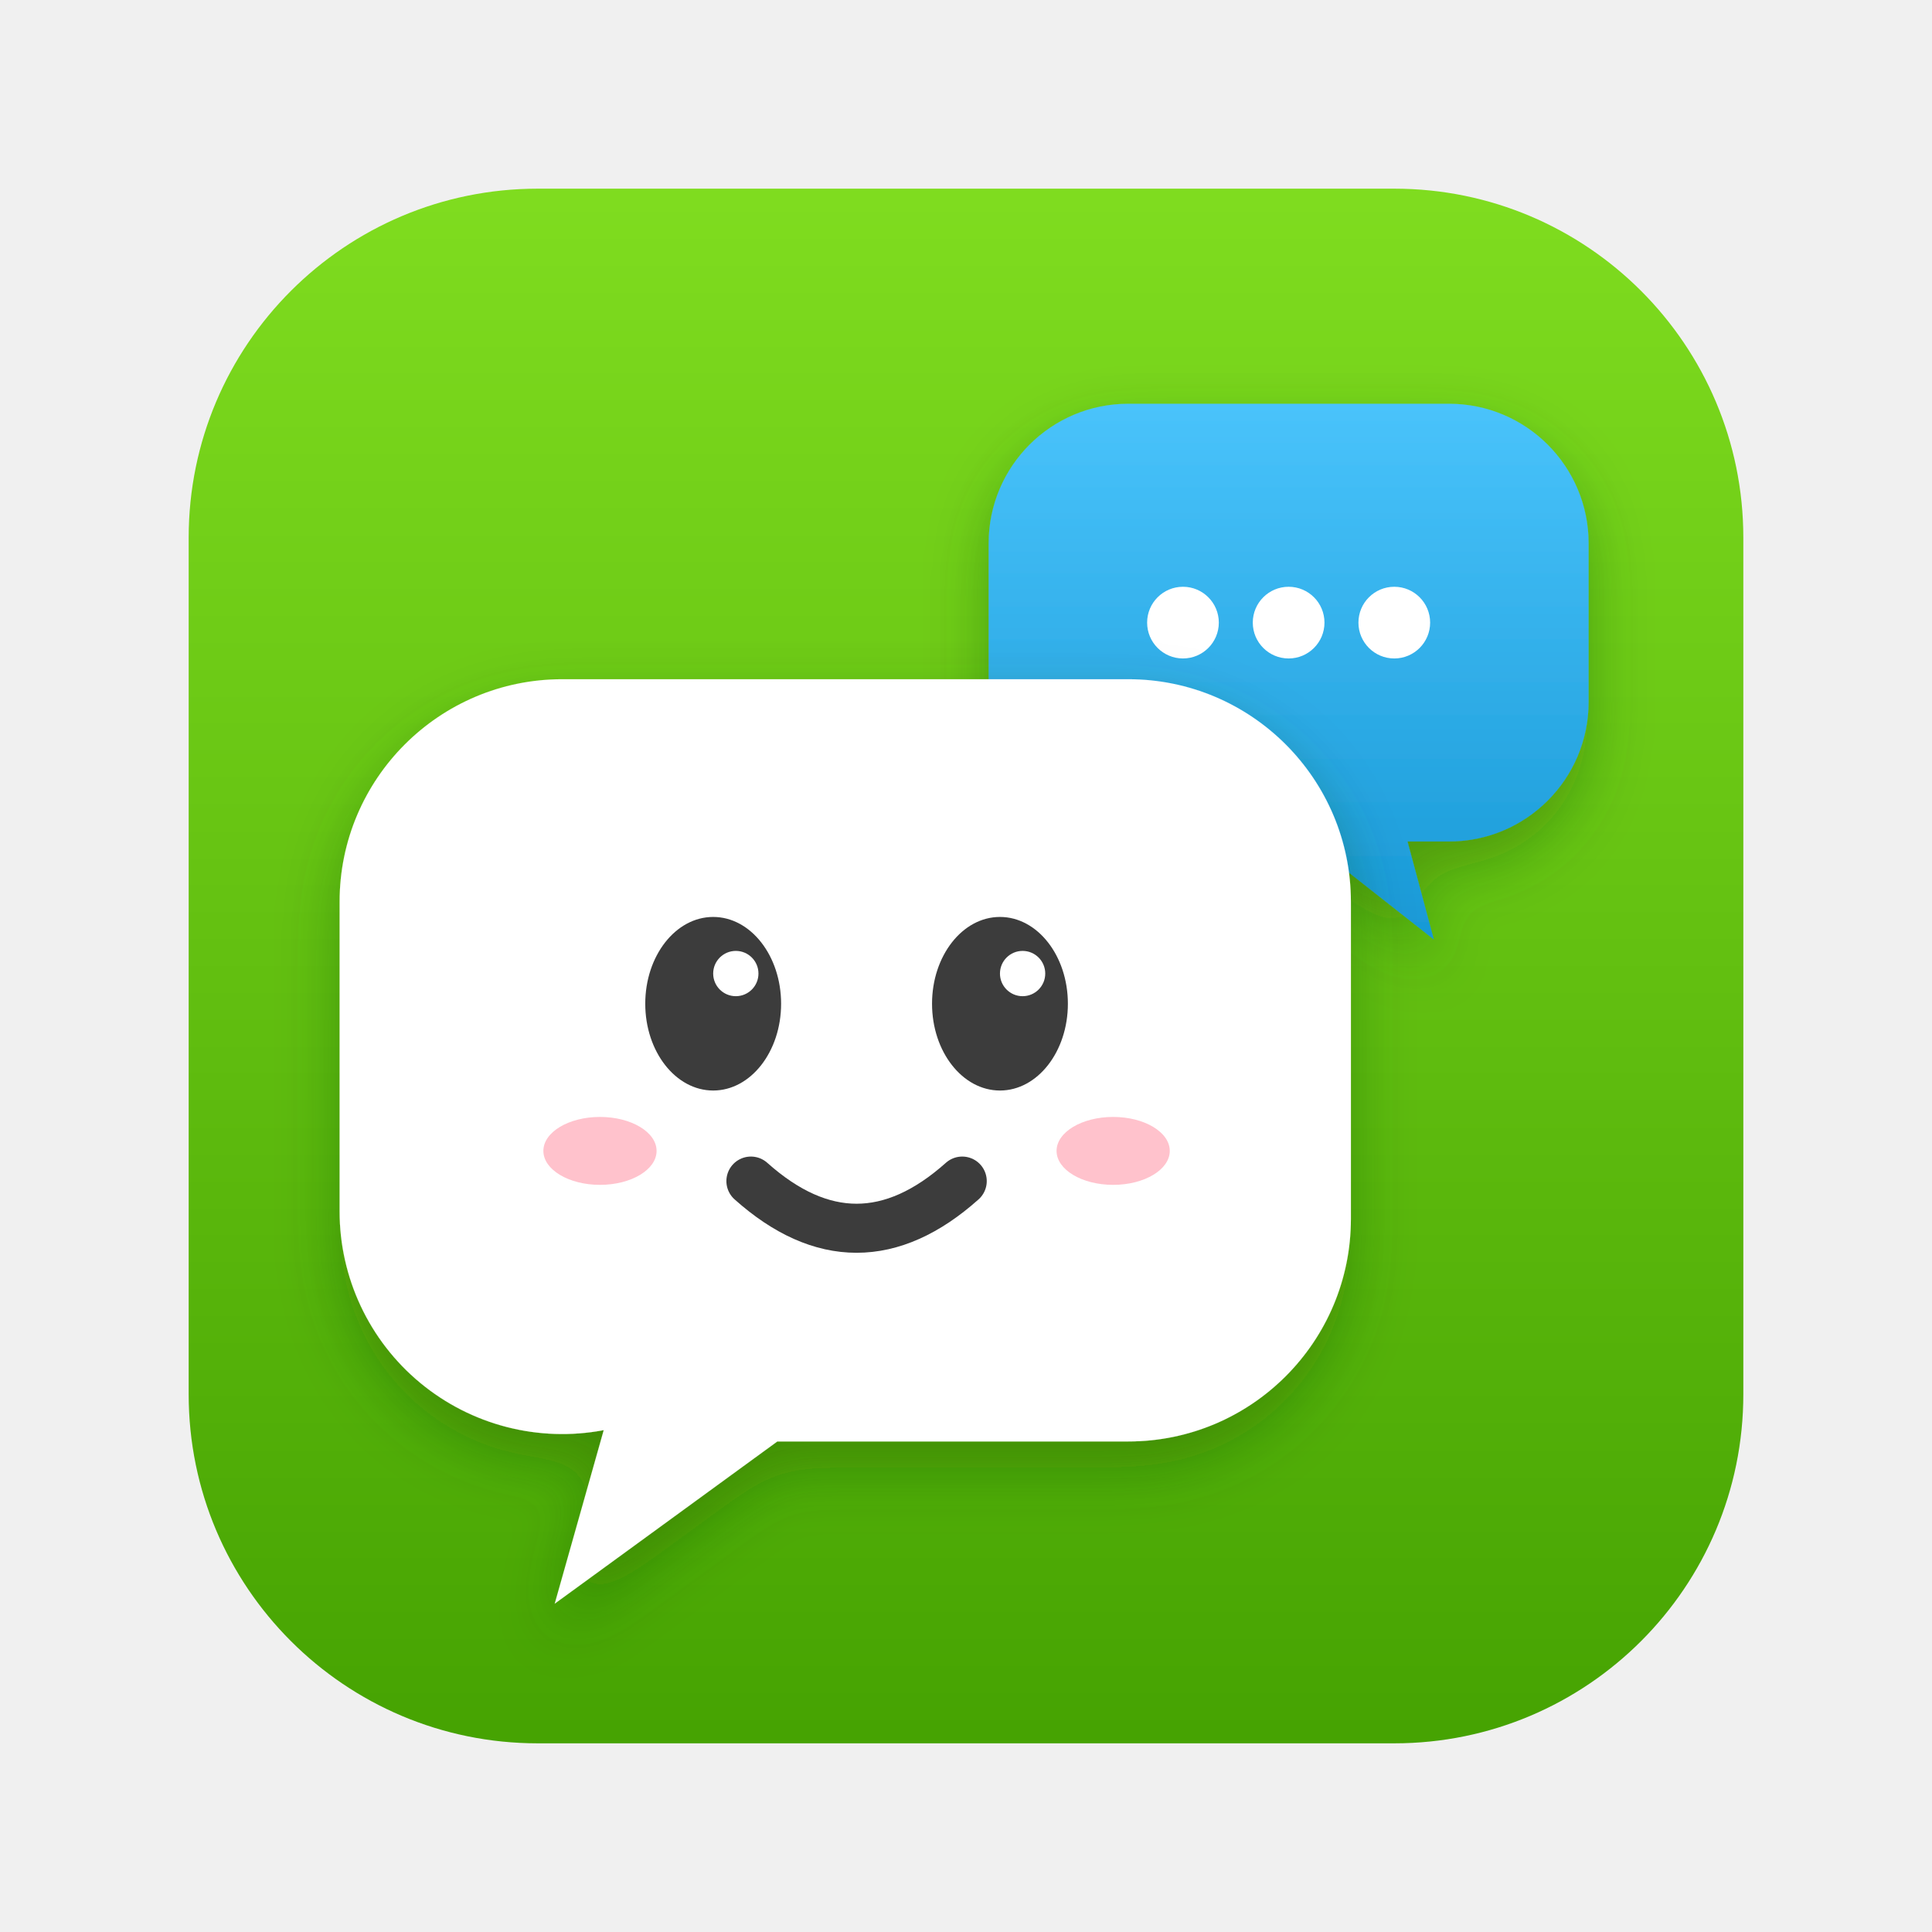
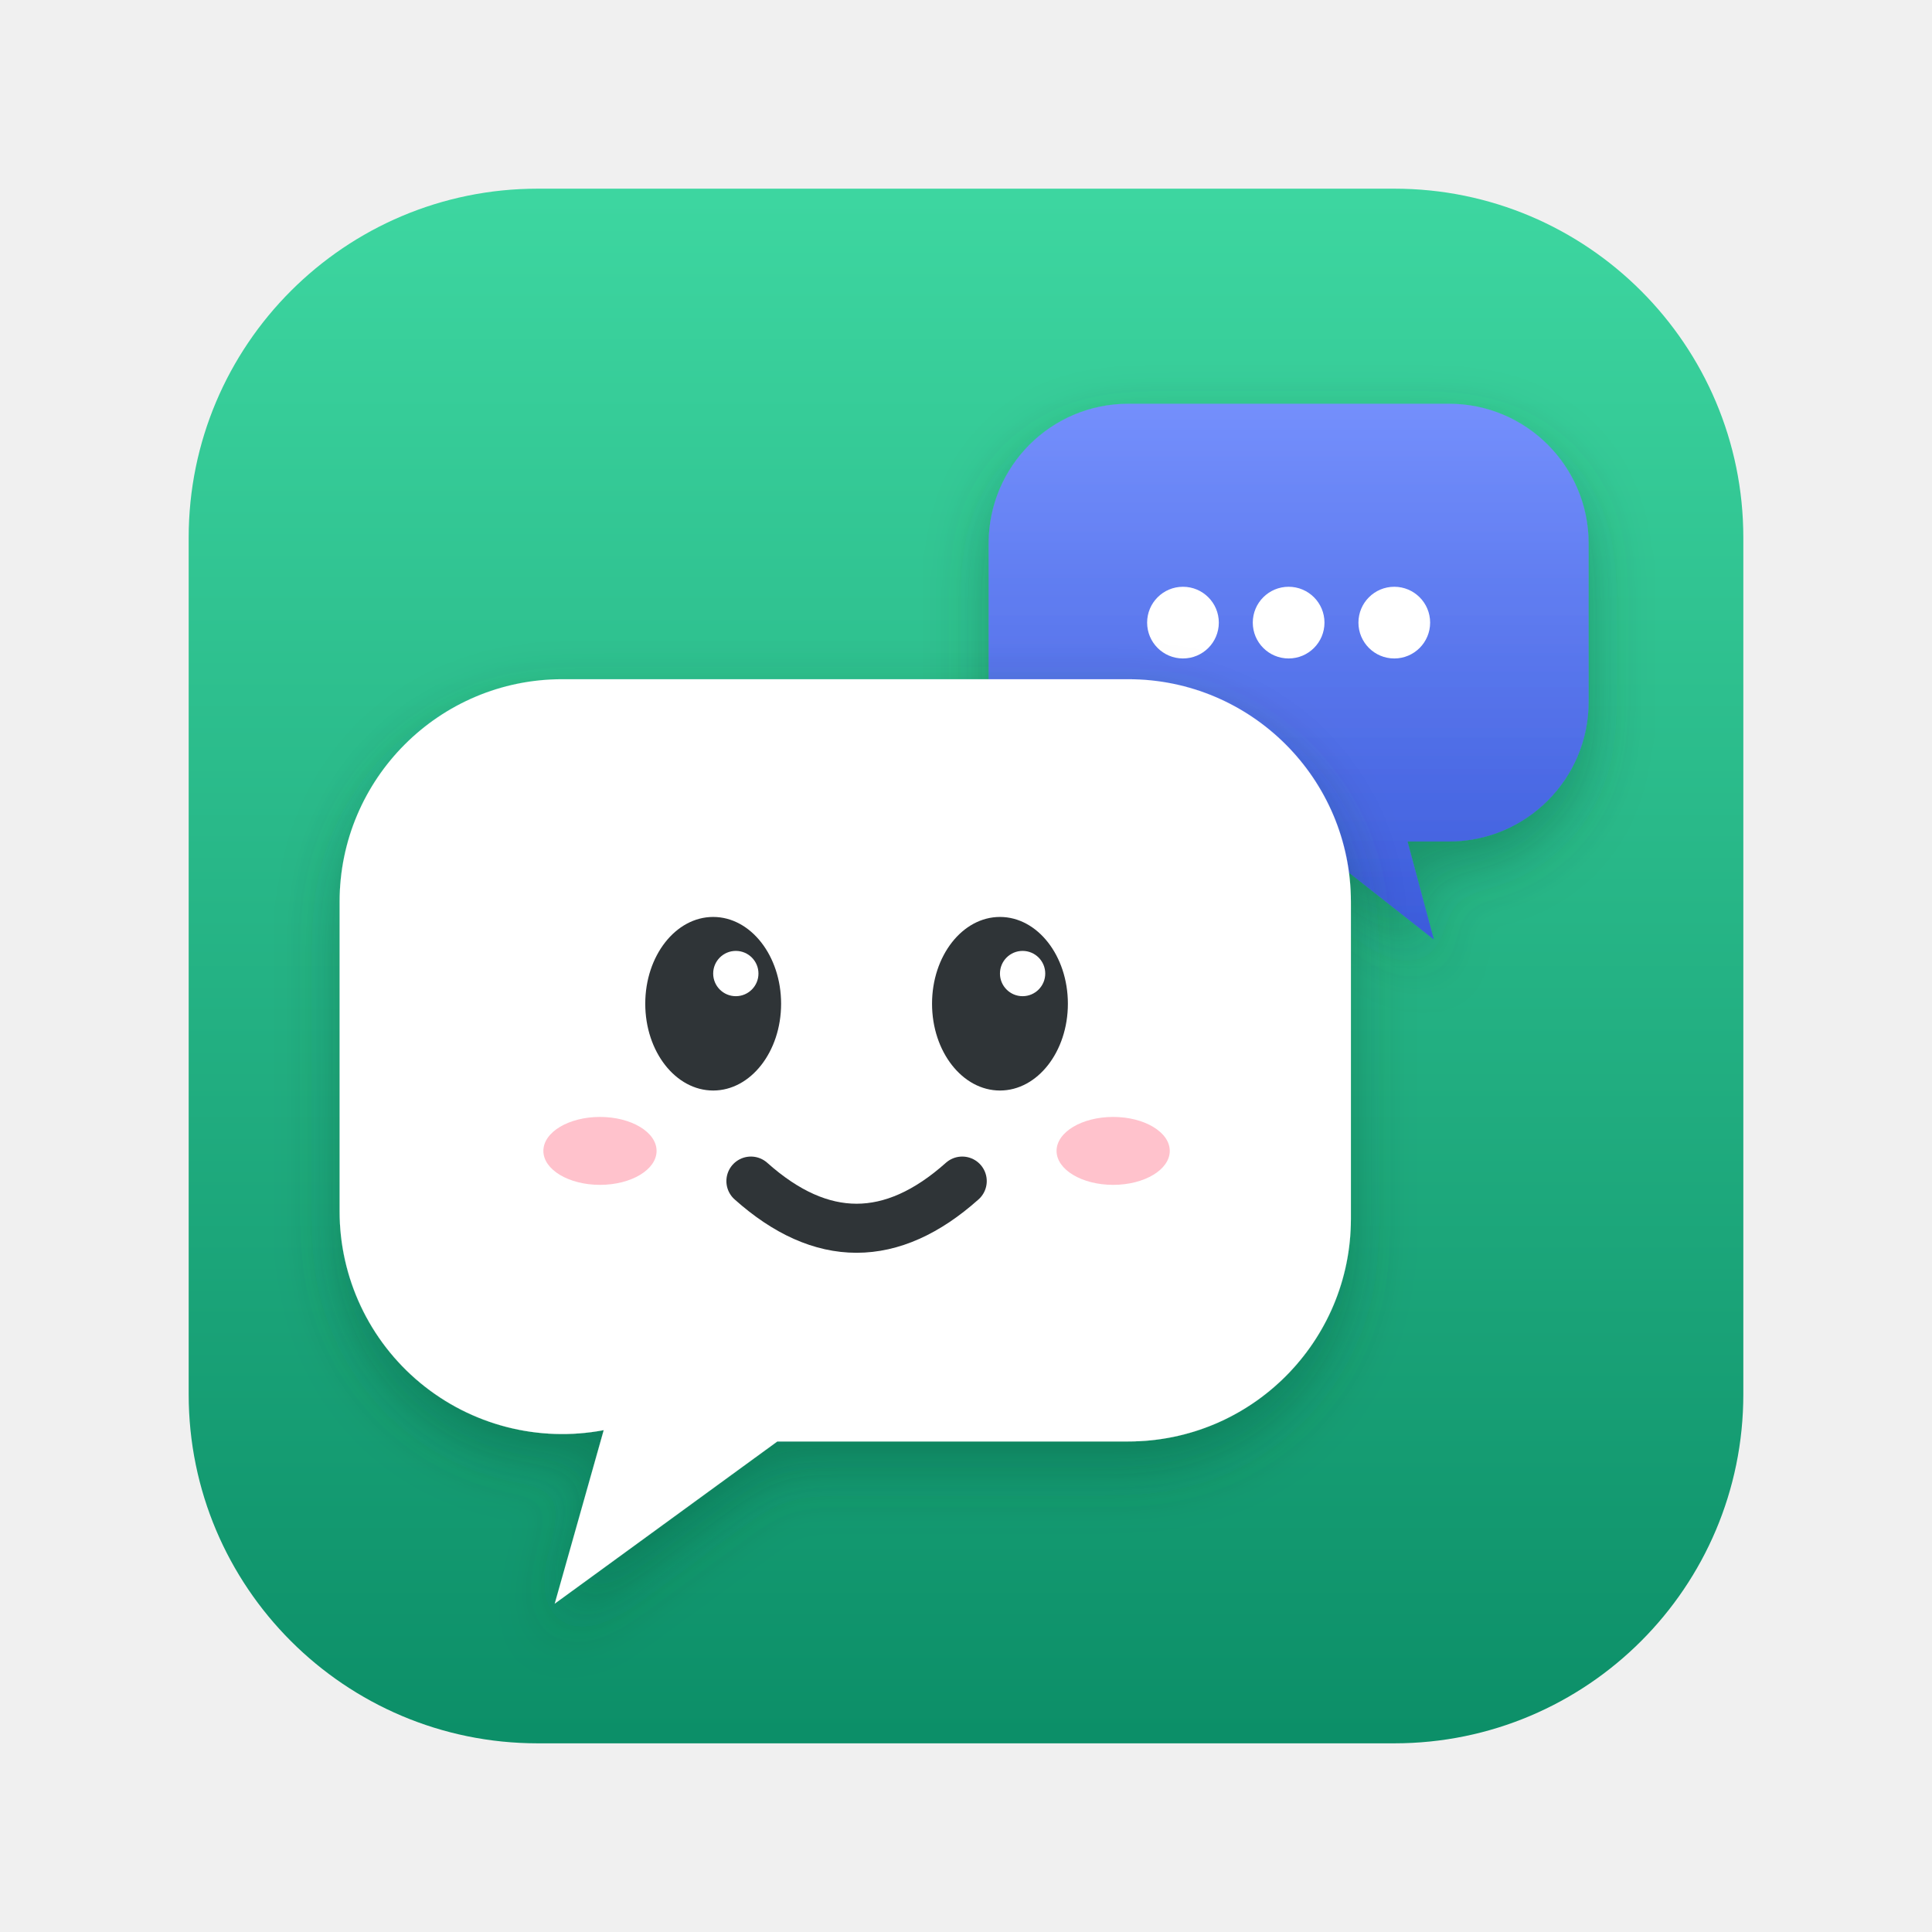
<svg xmlns="http://www.w3.org/2000/svg" viewBox="0 0 1024 1024" width="1024" height="1024">
  <defs>
    <linearGradient id="bg" x1="0" y1="0" x2="0" y2="1">
-       <stop offset="0" stop-color="#7fdc1f" />
-       <stop offset="1" stop-color="#46a302" />
+       <stop offset="0" stop-color="#3dd6a0" />
+       <stop offset="1" stop-color="#0c8f68" />
    </linearGradient>
    <linearGradient id="blue" x1="0" y1="0" x2="0" y2="1">
-       <stop offset="0" stop-color="#49c3fb" />
-       <stop offset="1" stop-color="#1899d6" />
+       <stop offset="0" stop-color="#748ffc" />
+       <stop offset="1" stop-color="#3b5bdb" />
    </linearGradient>
    <filter id="shadow" x="-20%" y="-20%" width="140%" height="150%">
-       <feDropShadow dx="0" dy="14" stdDeviation="16" flood-color="#1f4d00" flood-opacity=".35" />
+       <feDropShadow dx="0" dy="14" stdDeviation="16" flood-color="#0a4a36" flood-opacity=".35" />
    </filter>
  </defs>
  <rect x="100" y="100" width="824" height="824" rx="185" fill="url(#bg)" />
  <g filter="url(#shadow)">
    <path d="M598 214h170a74 74 0 0 1 74 74v84a74 74 0 0 1-74 74h-22l14 52-66-52h-96a74 74 0 0 1-74-74v-84a74 74 0 0 1 74-74z" fill="url(#blue)" />
  </g>
  <circle cx="627" cy="330" r="19" fill="#fff" />
  <circle cx="683" cy="330" r="19" fill="#fff" />
  <circle cx="739" cy="330" r="19" fill="#fff" />
  <g filter="url(#shadow)">
    <path d="M298 360h300a118 118 0 0 1 118 118v168a118 118 0 0 1-118 118h-186l-118 86 26-92a118 118 0 0 1-140-116v-164a118 118 0 0 1 118-118z" fill="#fff" />
  </g>
-   <ellipse cx="378" cy="532" rx="36" ry="46" fill="#3c3c3c" />
-   <ellipse cx="530" cy="532" rx="36" ry="46" fill="#3c3c3c" />
+   <ellipse cx="378" cy="532" rx="36" ry="46" fill="#2f3437" />
+   <ellipse cx="530" cy="532" rx="36" ry="46" fill="#2f3437" />
  <circle cx="390" cy="516" r="12" fill="#fff" />
  <circle cx="542" cy="516" r="12" fill="#fff" />
-   <path d="M398 626q56 50 112 0" fill="none" stroke="#3c3c3c" stroke-width="26" stroke-linecap="round" />
+   <path d="M398 626q56 50 112 0" fill="none" stroke="#2f3437" stroke-width="26" stroke-linecap="round" />
  <ellipse cx="318" cy="610" rx="30" ry="18" fill="#ff8fa3" opacity=".55" />
  <ellipse cx="590" cy="610" rx="30" ry="18" fill="#ff8fa3" opacity=".55" />
</svg>
